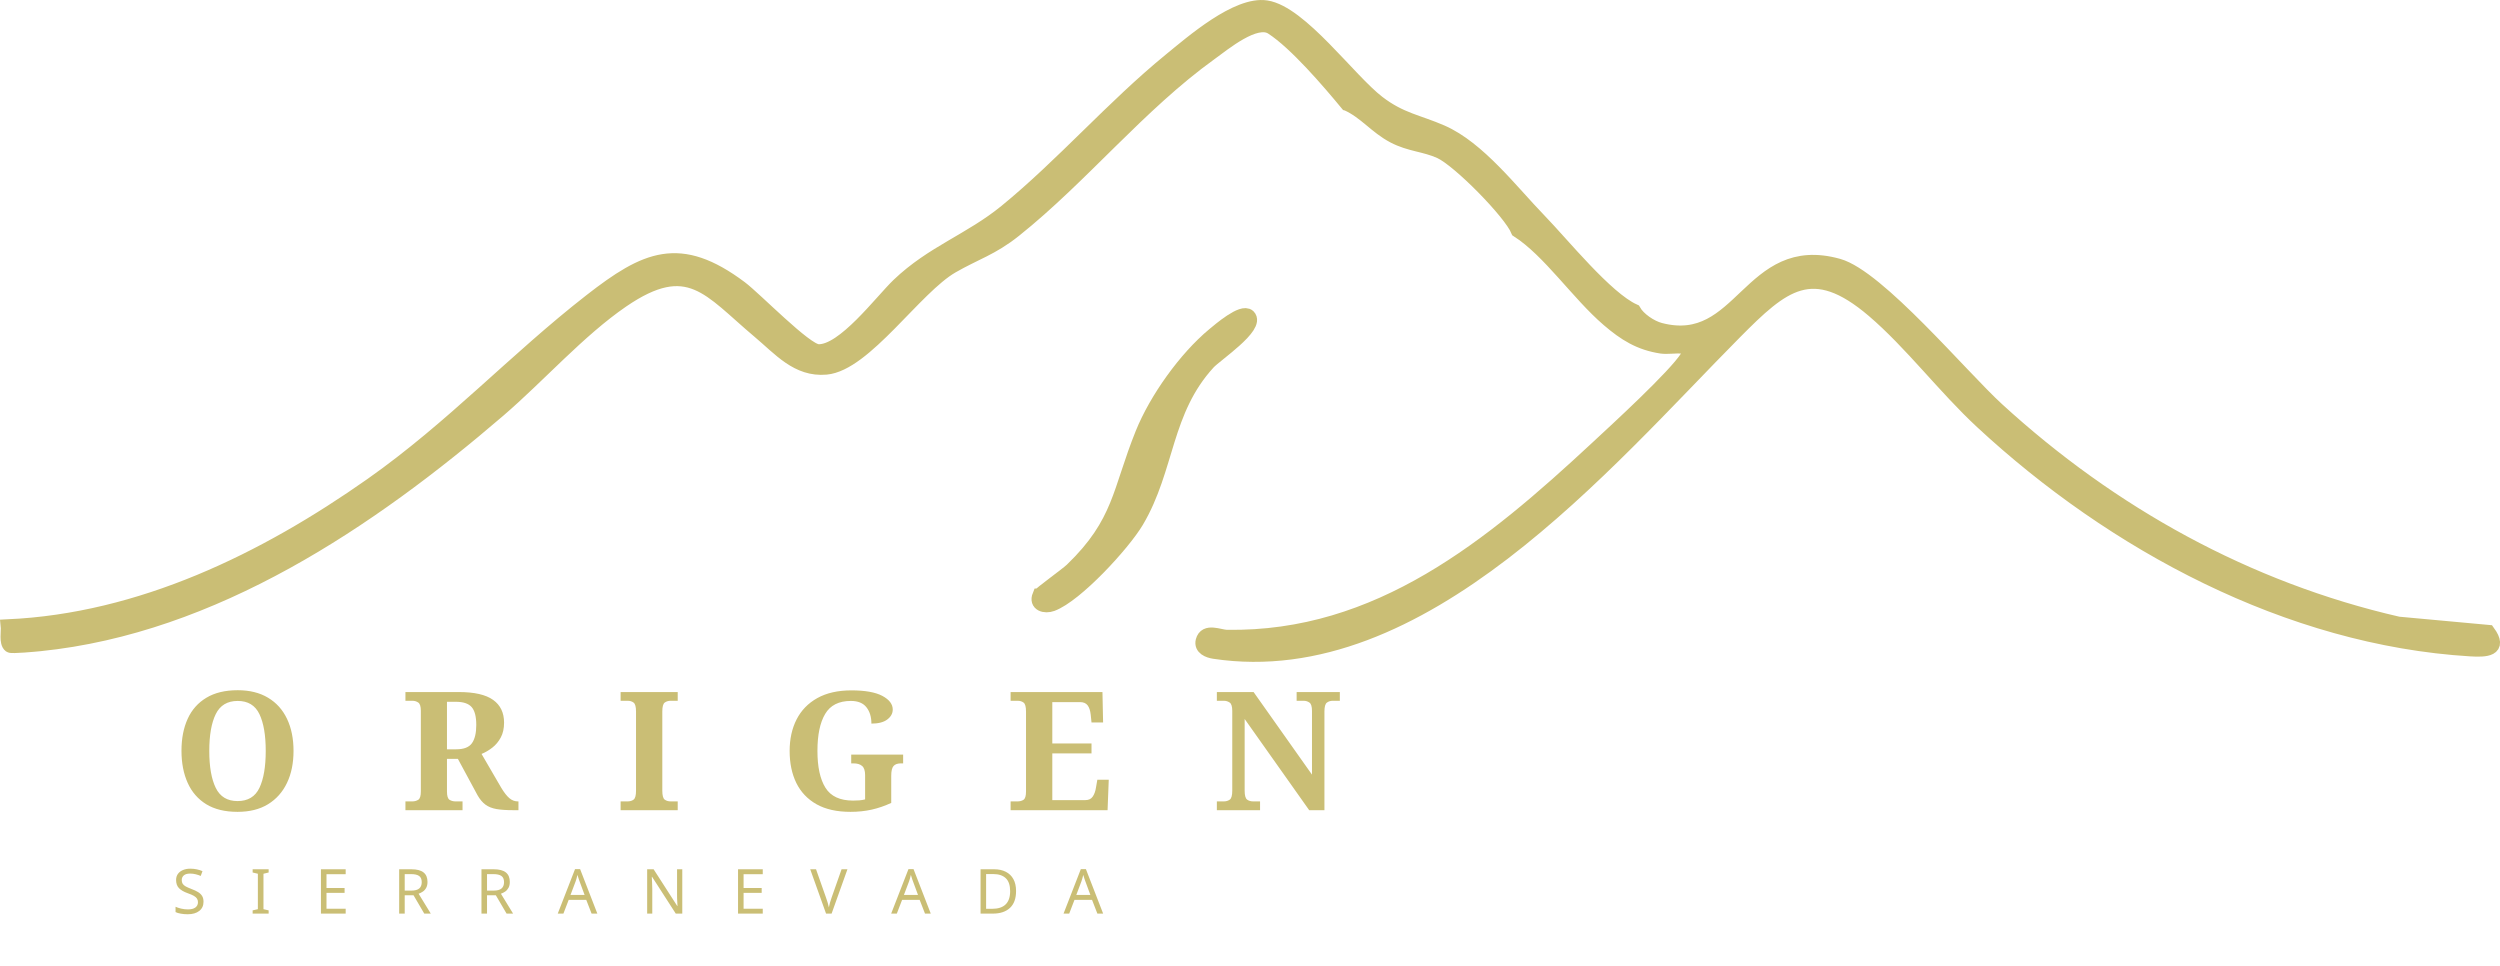
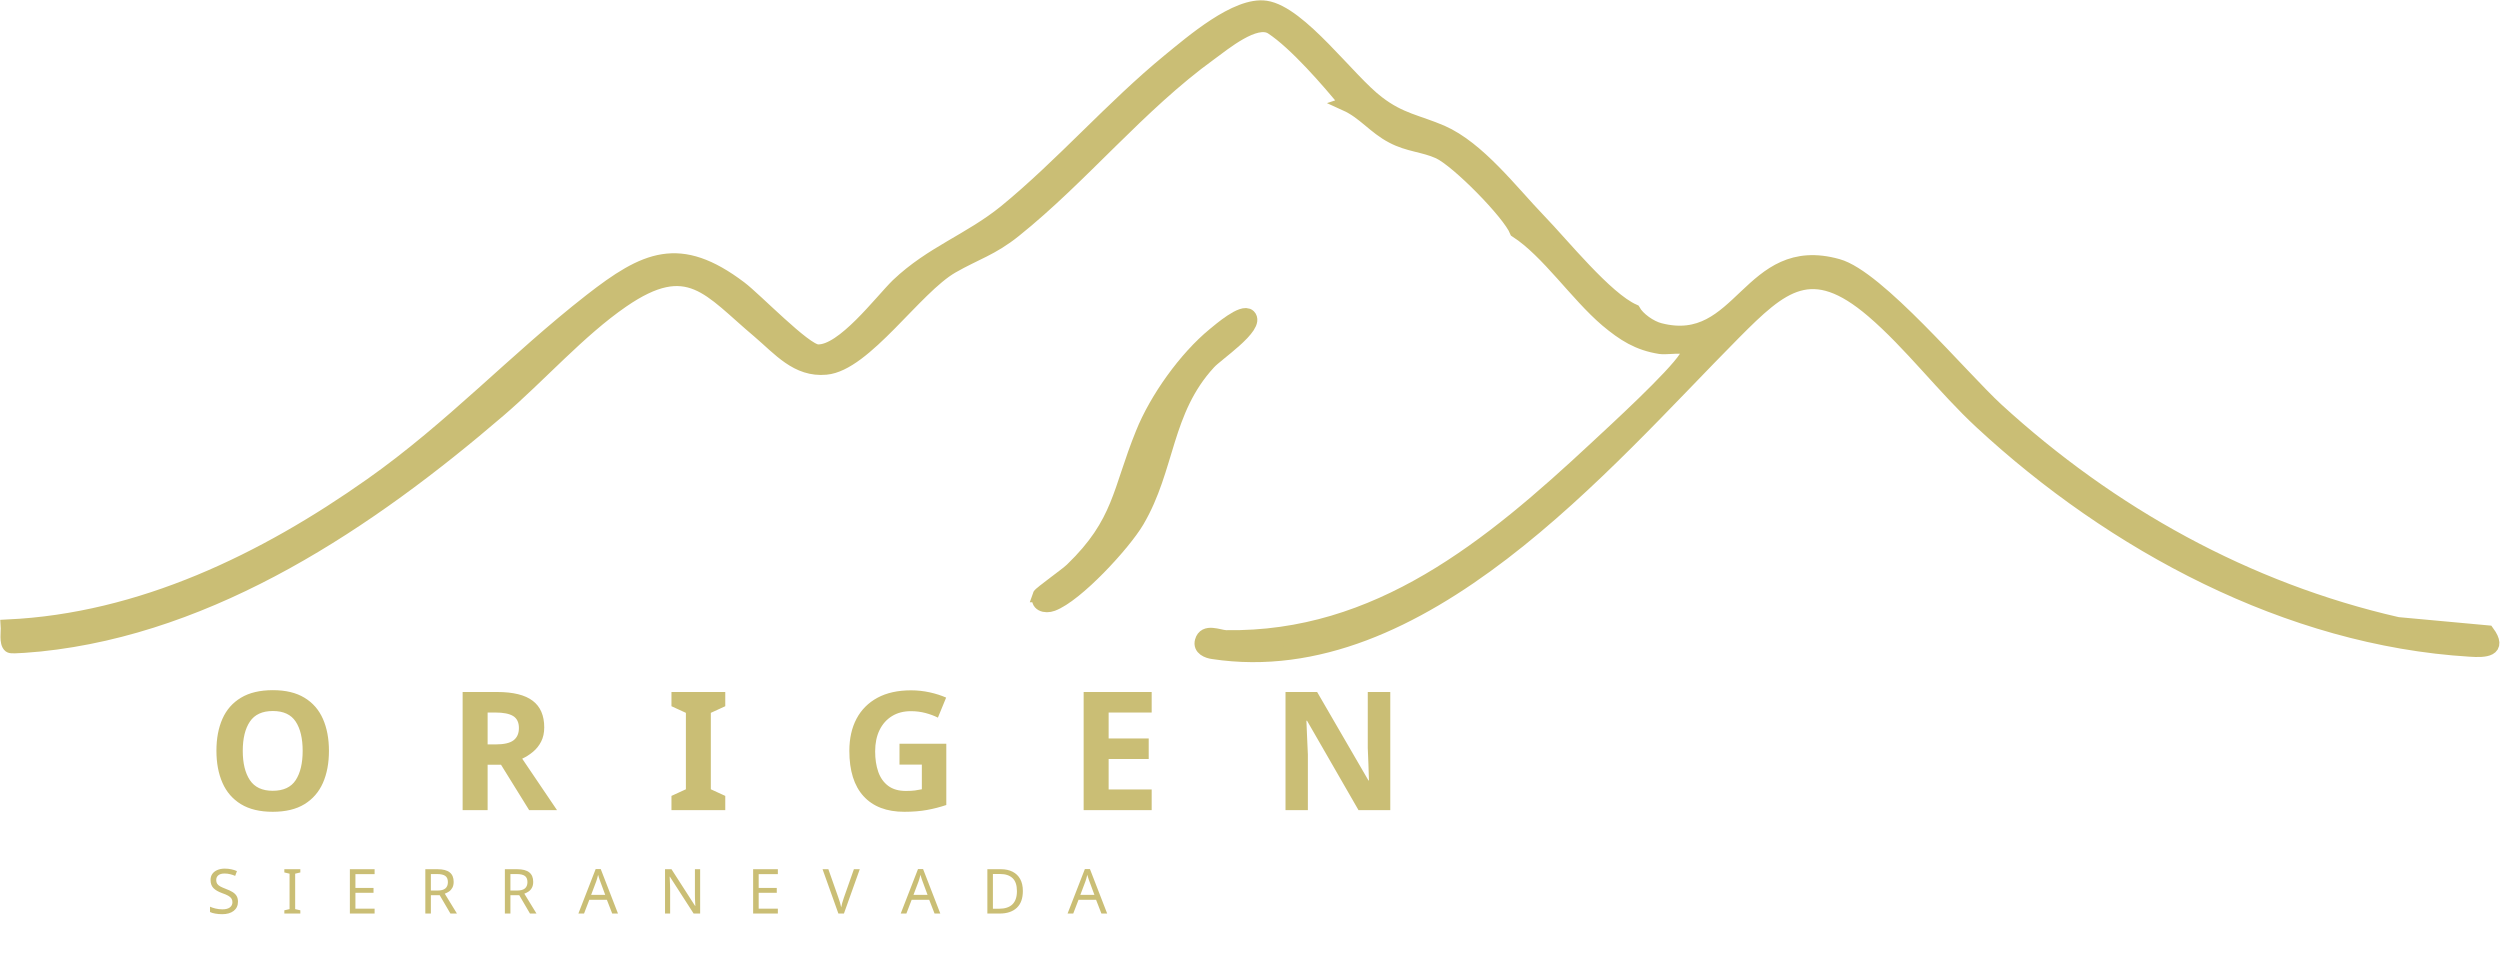
- <svg xmlns="http://www.w3.org/2000/svg" id="logo-completo" viewBox="0 0 725.15 280">
+ <svg xmlns="http://www.w3.org/2000/svg" id="logo-completo" version="1.1" viewBox="0 0 725.2 280">
  <defs>
    <style>
-       .cls-1 {
+       .st0 {
+         font-family: Papyrus-Regular, Papyrus;
+         font-size: 18px;
+         letter-spacing: .2em;
+       }
+ 
+       .st0, .st1 {
+         isolation: isolate;
+       }
+ 
+       .st0, .st1, .st2 {
        fill: #cabe75;
+       }
+ 
+       .st1 {
+         font-family: PlayfairDisplay-Black, 'Playfair Display';
+         font-size: 48px;
+         font-weight: 800;
+         letter-spacing: .2em;
+       }
+ 
+       .st2 {
        stroke: #cabe75;
        stroke-miterlimit: 10;
        stroke-width: 4px;
      }
-       .cls-text-origen {
-         fill: #cabe75;
-         font-family: 'Playfair Display', serif;
-         font-size: 48px;
-         font-weight: 900;
-         letter-spacing: 8px;
-       }
-       .cls-text-sierra {
-         fill: #cabe75;
-         font-family: 'Papyrus', fantasy;
-         font-size: 18px;
-         font-weight: 400;
-         letter-spacing: 4px;
-       }
    </style>
  </defs>
  <g id="isotipo">
-     <path class="cls-1" d="M390.7,30.14c-5.25-6.35-14.89-17.65-21.8-22.1-4.69-3.02-13.88,4.68-17.87,7.55-20.64,14.88-37.13,35.62-56.73,51.27-6.61,5.27-11.32,6.5-18.1,10.4-10.71,6.14-25.3,28.4-36.58,29.41-8.37.75-13.47-5.48-19.52-10.55-14.39-12.08-20.31-22.09-39.63-8.84-12.5,8.57-24.12,21.75-35.75,31.75-37.4,32.14-82.73,62.72-133.14,67.86-1.3.13-8.21.78-8.66.44-1.25-.91-.56-4.23-.71-5.69,38.66-1.75,74.5-19.23,105.54-41.08,23.42-16.48,41.7-36.33,63.61-53.39,15.94-12.41,25.78-16.97,43.45-3.74,4.41,3.31,18.82,18.27,22.52,18.41,7.33.29,18.27-14.45,23.24-19.21,9.86-9.44,20.82-12.91,31.16-21.34,16.5-13.48,31.01-30.29,47.63-43.87,6.41-5.23,19.46-16.62,27.96-15.31,10,1.55,24.03,21.15,32.46,27.6,6.53,5,11.49,5.51,18.45,8.55,10.67,4.67,20.22,17.29,28.34,25.66,6.67,6.87,19.32,22.59,27.4,26.23,1.33,2.34,4.77,4.75,7.64,5.49,23.68,6.13,25.6-25.91,51.62-18.62,11.57,3.24,35.71,32.14,46.1,41.65,33,30.23,72.47,52.15,116.31,62.19l26.1,2.4c3.81,5.24-.71,5.4-5.14,5.13-52.81-3.2-103.63-30.59-141.77-65.97-10.82-10.03-20.52-22.95-31.46-32.29-17.74-15.13-26.2-7.71-40.16,6.37-37.62,37.94-90.82,101.72-151.06,92.6-1.64-.25-3.88-1.11-3.34-3.2.86-3.31,4.9-1.26,7.01-1.22,44.08.74,76.82-26.4,107.33-54.75,5.78-5.37,22.54-20.71,26.15-26.34,2.91-4.55-4.23-2.55-7.36-3.02-6.36-.96-10.64-3.66-15.46-7.79-8.79-7.53-17.1-20.01-26.24-25.88-2.13-5.23-17.07-20.39-22.5-22.87-4.42-2.02-8.81-2.02-13.51-4.49-5.2-2.73-8.2-6.99-13.49-9.39Z" />
-     <path class="cls-1" d="M301.45,172.71c.22-.56,7.98-6.12,9.39-7.48,14.15-13.64,13.71-22.8,20.47-39.53,4.02-9.97,12.53-21.89,20.78-28.72,1.58-1.3,8.27-7.08,10.1-5.26,2.94,2.92-9.57,11.24-11.63,13.49-12.85,13.99-11.7,30.65-20.77,45.98-3.92,6.62-17.6,21.52-24.63,24.13-2.09.78-4.78.01-3.72-2.61Z" />
+     <path class="st2" d="M390.7,30.1c-5.2-6.4-14.9-17.6-21.8-22.1-4.7-3-13.9,4.7-17.9,7.6-20.6,14.9-37.1,35.6-56.7,51.3-6.6,5.3-11.3,6.5-18.1,10.4-10.7,6.1-25.3,28.4-36.6,29.4-8.4.8-13.5-5.5-19.5-10.6-14.4-12.1-20.3-22.1-39.6-8.8-12.5,8.6-24.1,21.8-35.8,31.8-37.4,32.1-82.7,62.7-133.1,67.9-1.3.1-8.2.8-8.7.4-1.2-.9-.6-4.2-.7-5.7,38.7-1.8,74.5-19.2,105.5-41.1,23.4-16.5,41.7-36.3,63.6-53.4,15.9-12.4,25.8-17,43.4-3.7,4.4,3.3,18.8,18.3,22.5,18.4,7.3.3,18.3-14.4,23.2-19.2,9.9-9.4,20.8-12.9,31.2-21.3,16.5-13.5,31-30.3,47.6-43.9,6.4-5.2,19.5-16.6,28-15.3,10,1.5,24,21.2,32.5,27.6,6.5,5,11.5,5.5,18.5,8.5,10.7,4.7,20.2,17.3,28.3,25.7,6.7,6.9,19.3,22.6,27.4,26.2,1.3,2.3,4.8,4.8,7.6,5.5,23.7,6.1,25.6-25.9,51.6-18.6,11.6,3.2,35.7,32.1,46.1,41.7,33,30.2,72.5,52.2,116.3,62.2l26.1,2.4c3.8,5.2-.7,5.4-5.1,5.1-52.8-3.2-103.6-30.6-141.8-66-10.8-10-20.5-22.9-31.5-32.3-17.7-15.1-26.2-7.7-40.2,6.4-37.6,37.9-90.8,101.7-151.1,92.6-1.6-.2-3.9-1.1-3.3-3.2.9-3.3,4.9-1.3,7-1.2,44.1.7,76.8-26.4,107.3-54.8,5.8-5.4,22.5-20.7,26.1-26.3,2.9-4.6-4.2-2.6-7.4-3-6.4-1-10.6-3.7-15.5-7.8-8.8-7.5-17.1-20-26.2-25.9-2.1-5.2-17.1-20.4-22.5-22.9-4.4-2-8.8-2-13.5-4.5-5.2-2.7-8.2-7-13.5-9.4h0Z" />
+     <path class="st2" d="M301.5,172.7c.2-.6,8-6.1,9.4-7.5,14.1-13.6,13.7-22.8,20.5-39.5,4-10,12.5-21.9,20.8-28.7,1.6-1.3,8.3-7.1,10.1-5.3,2.9,2.9-9.6,11.2-11.6,13.5-12.9,14-11.7,30.6-20.8,46-3.9,6.6-17.6,21.5-24.6,24.1-2.1.8-4.8,0-3.7-2.6h0Z" />
  </g>
-   <text class="cls-text-origen" x="50" y="235">O R I G E N</text>
-   <text class="cls-text-sierra" x="50" y="265">S I E R R A   N E V A D A</text>
+   <text class="st1" transform="translate(60 235)">
+     <tspan x="0" y="0">O R I G E N</tspan>
+   </text>
+   <text class="st0" transform="translate(60 265)">
+     <tspan x="0" y="0">S I E R R A N E V A D A</tspan>
+   </text>
</svg>
